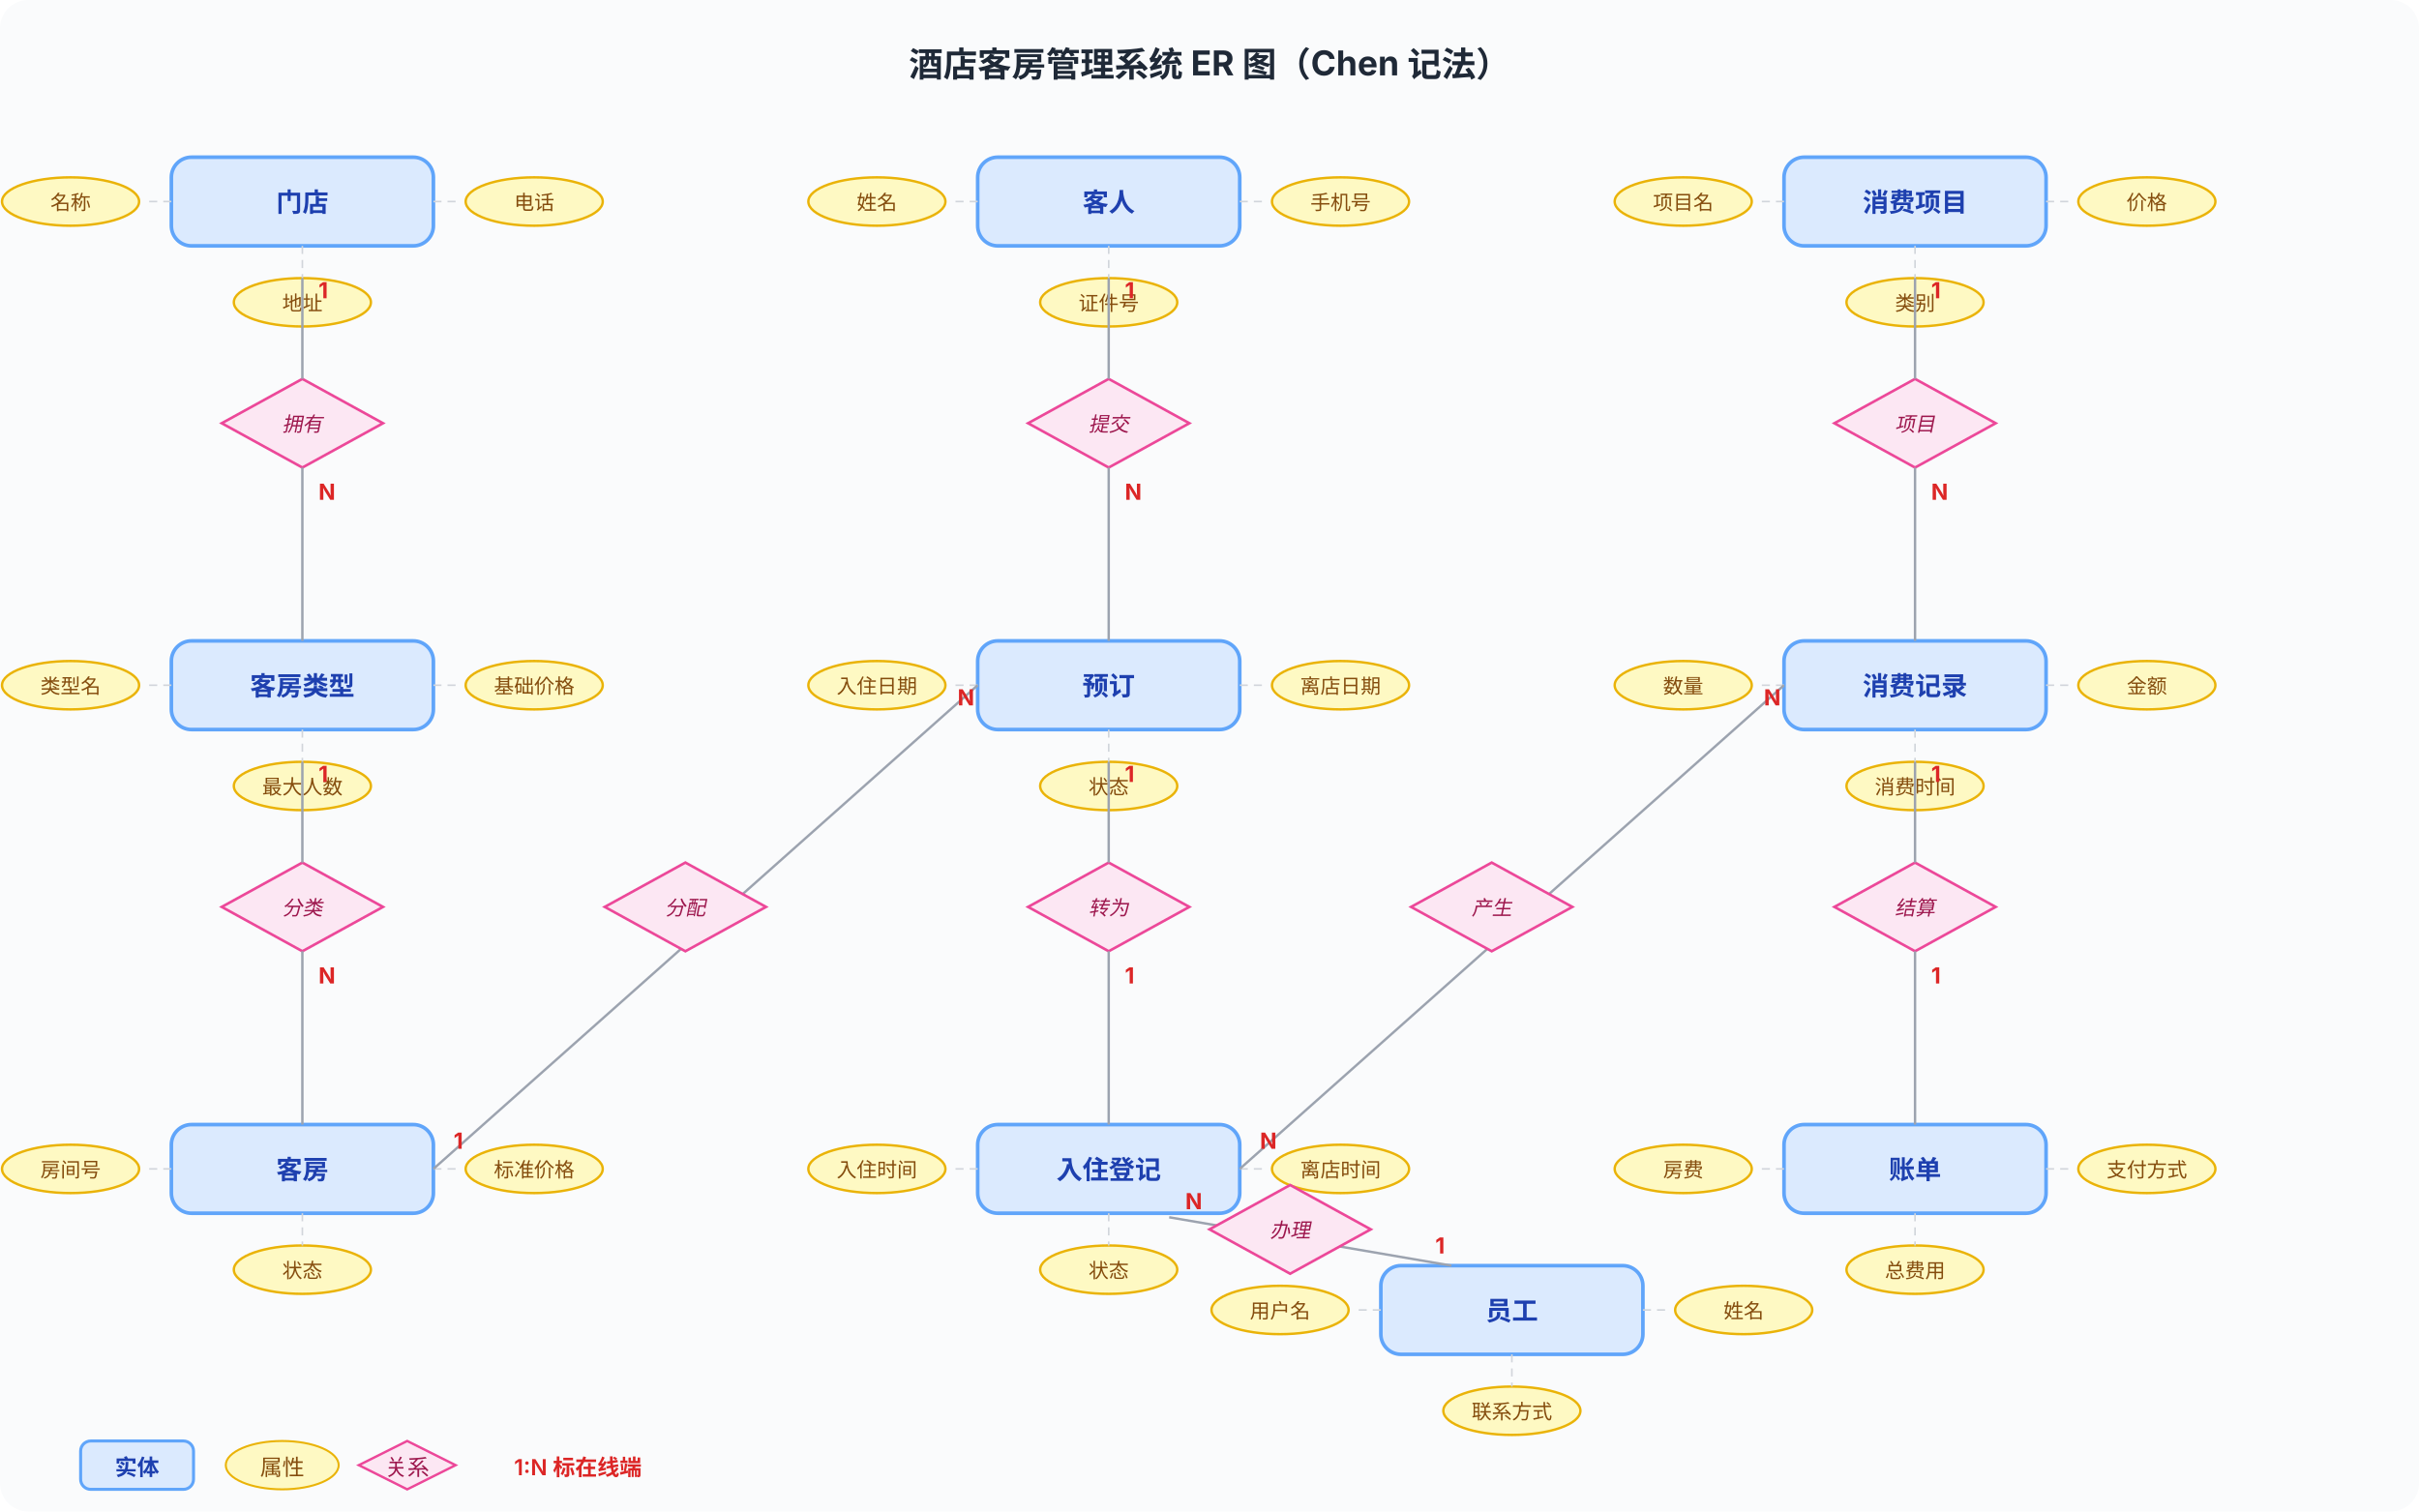
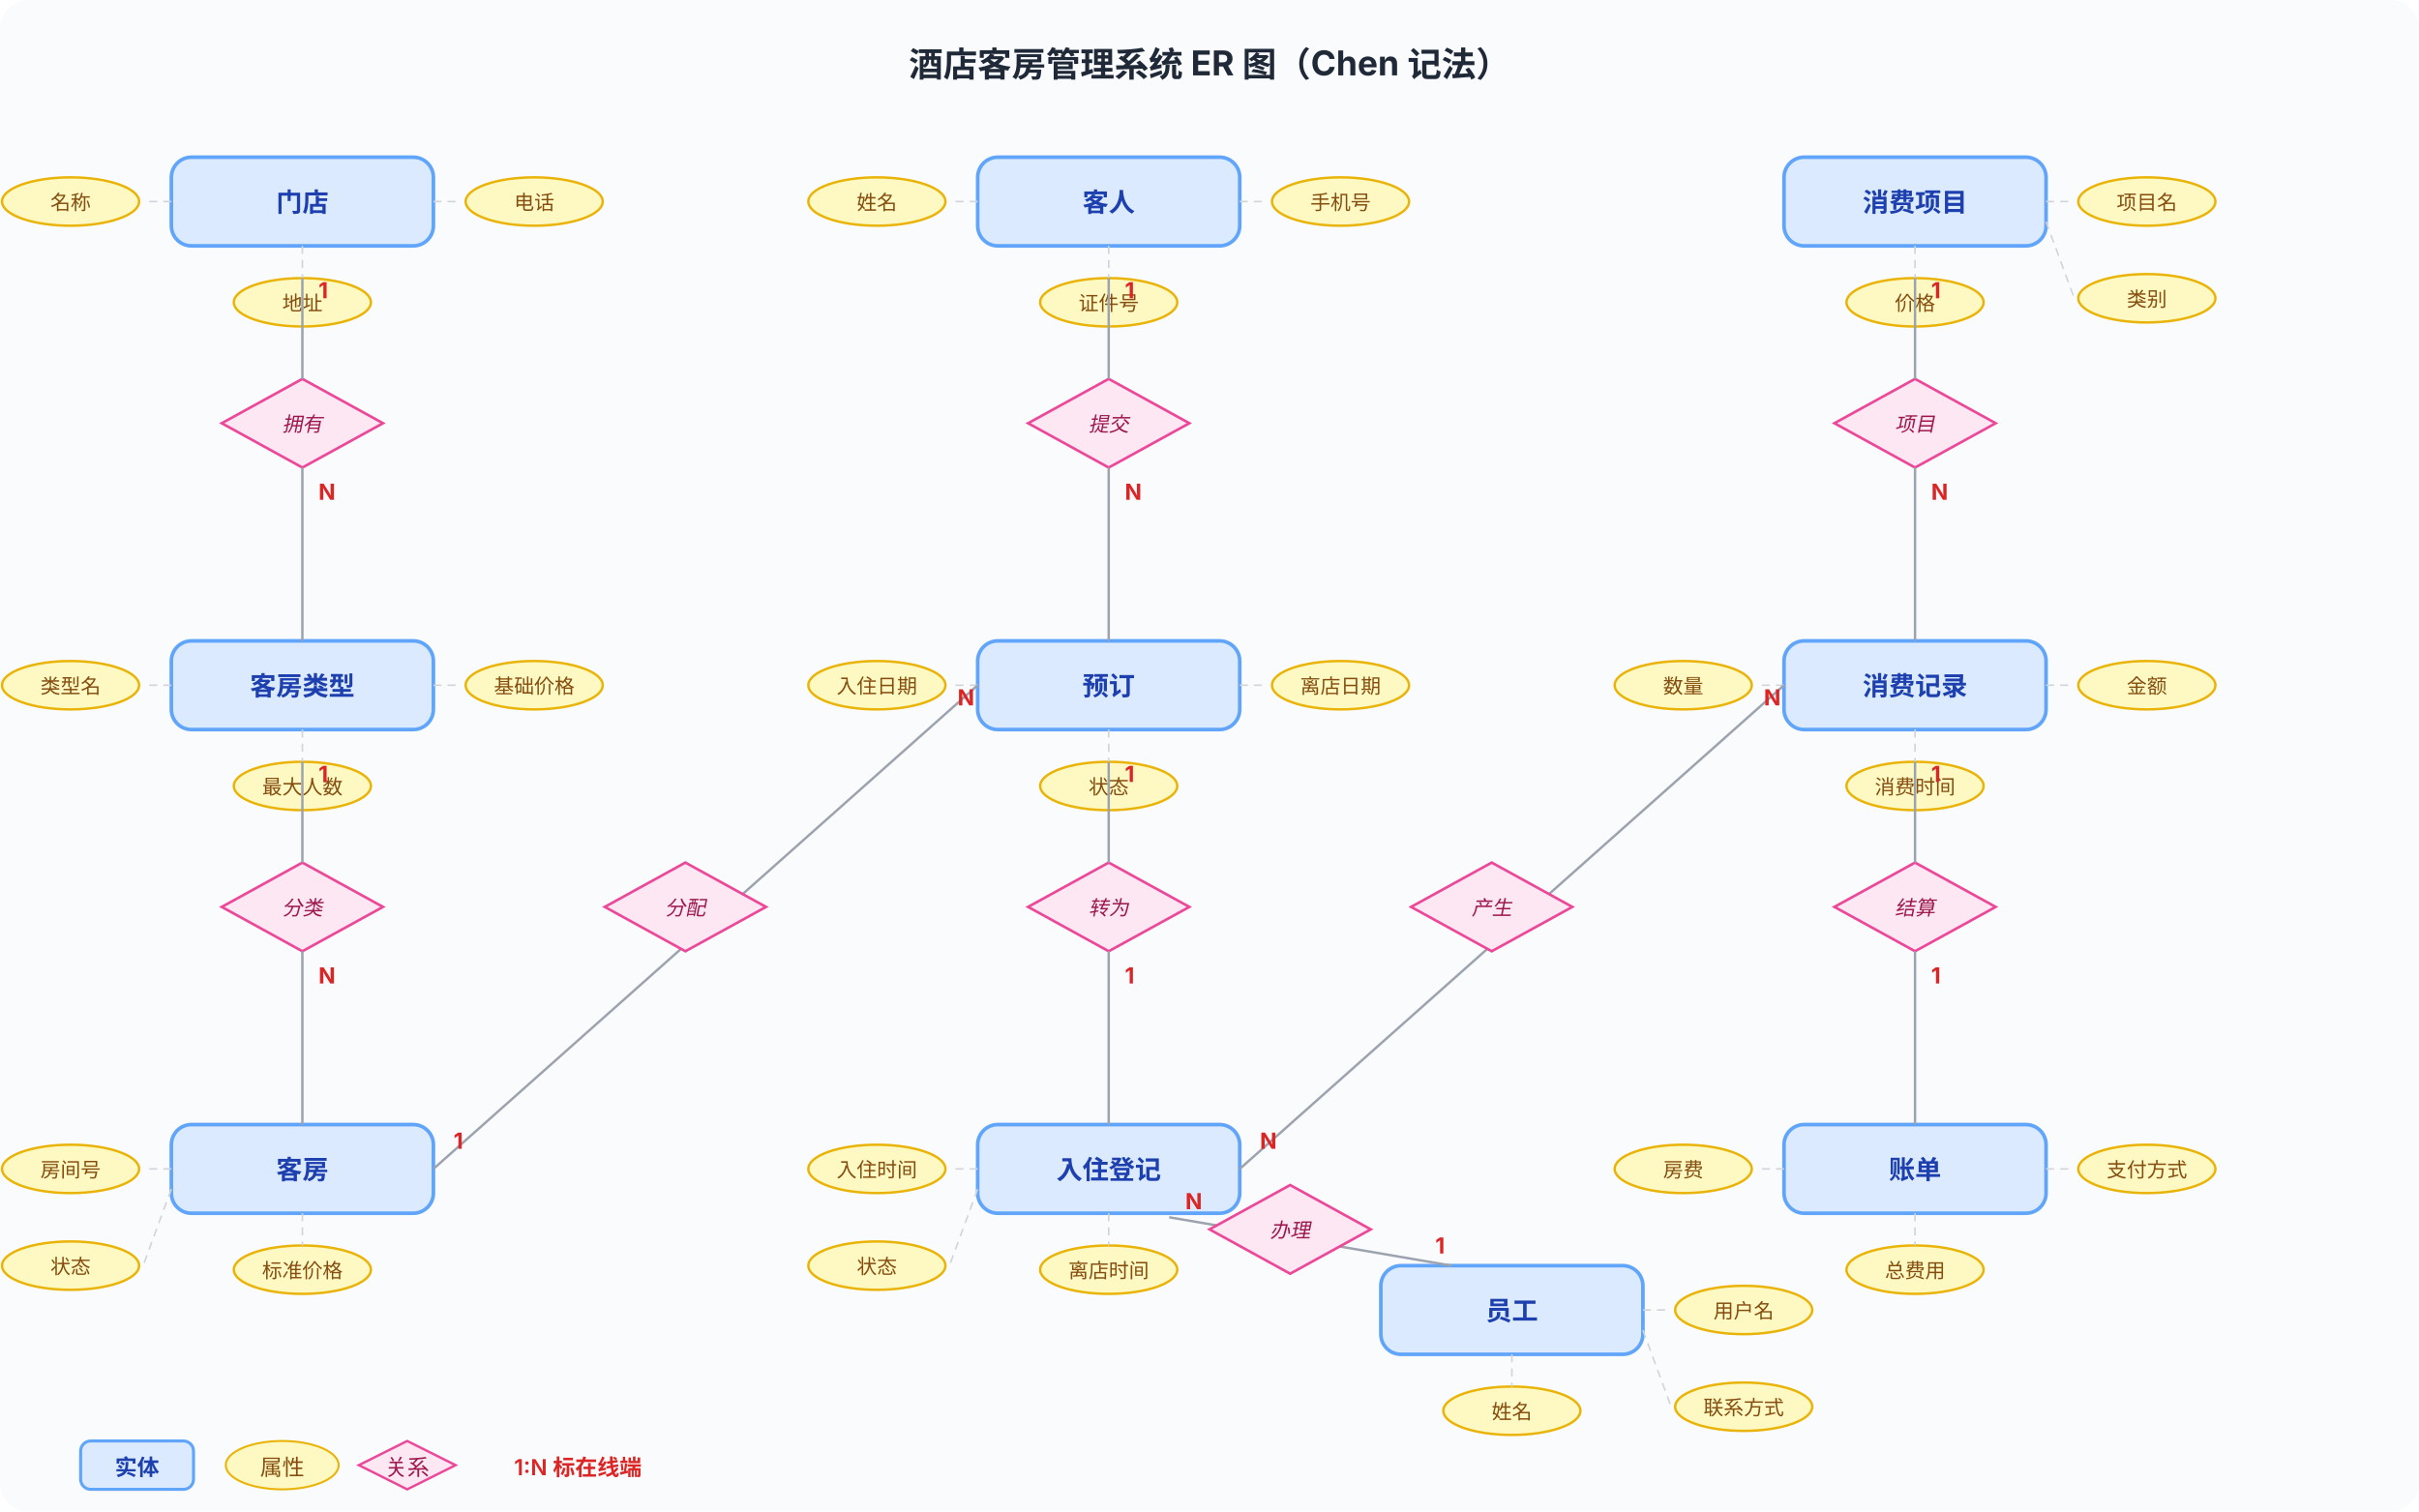
<svg xmlns="http://www.w3.org/2000/svg" viewBox="0 0 1200 750" width="1200" height="750" font-family="Inter, system-ui, sans-serif">
  <rect width="1200" height="750" fill="#fafbfc" rx="14" />
  <text x="600" y="38" text-anchor="middle" font-size="17" font-weight="700" fill="#1f2937">酒店客房管理系统 ER 图（Chen 记法）</text>
  <g font-size="11" transform="translate(40,715)">
    <rect width="56" height="24" rx="5" fill="#dbeafe" stroke="#60a5fa" stroke-width="1.5" />
    <text x="28" y="17" text-anchor="middle" fill="#1e40af" font-weight="600">实体</text>
    <ellipse cx="100" cy="12" rx="28" ry="12" fill="#fef9c3" stroke="#eab308" stroke-width="1" />
    <text x="100" y="17" text-anchor="middle" fill="#854d0e">属性</text>
    <polygon points="162,0 186,12 162,24 138,12" fill="#fce7f3" stroke="#ec4899" stroke-width="1.2" />
    <text x="162" y="17" text-anchor="middle" fill="#9d174d">关系</text>
    <text x="215" y="17" fill="#dc2626" font-weight="600">1:N 标在线端</text>
  </g>
  <rect x="85" y="78" width="130" height="44" rx="10" fill="#dbeafe" stroke="#60a5fa" stroke-width="1.8" />
  <text x="150" y="105" text-anchor="middle" font-size="13" font-weight="600" fill="#1e40af">门店</text>
  <ellipse cx="35" cy="100" rx="34" ry="12" fill="#fef9c3" stroke="#eab308" stroke-width="1.2" />
  <text x="35" y="104" text-anchor="middle" font-size="10" fill="#854d0e">名称</text>
  <line x1="85" y1="100" x2="71" y2="100" stroke="#d1d5db" stroke-width="0.8" stroke-dasharray="4,3" />
  <ellipse cx="265" cy="100" rx="34" ry="12" fill="#fef9c3" stroke="#eab308" stroke-width="1.2" />
  <text x="265" y="104" text-anchor="middle" font-size="10" fill="#854d0e">电话</text>
  <line x1="215" y1="100" x2="229" y2="100" stroke="#d1d5db" stroke-width="0.8" stroke-dasharray="4,3" />
  <ellipse cx="150" cy="150" rx="34" ry="12" fill="#fef9c3" stroke="#eab308" stroke-width="1.2" />
  <text x="150" y="154" text-anchor="middle" font-size="10" fill="#854d0e">地址</text>
  <line x1="150" y1="122" x2="150" y2="138" stroke="#d1d5db" stroke-width="0.8" stroke-dasharray="4,3" />
  <rect x="85" y="318" width="130" height="44" rx="10" fill="#dbeafe" stroke="#60a5fa" stroke-width="1.8" />
  <text x="150" y="345" text-anchor="middle" font-size="13" font-weight="600" fill="#1e40af">客房类型</text>
  <ellipse cx="35" cy="340" rx="34" ry="12" fill="#fef9c3" stroke="#eab308" stroke-width="1.2" />
  <text x="35" y="344" text-anchor="middle" font-size="10" fill="#854d0e">类型名</text>
  <line x1="85" y1="340" x2="71" y2="340" stroke="#d1d5db" stroke-width="0.8" stroke-dasharray="4,3" />
  <ellipse cx="265" cy="340" rx="34" ry="12" fill="#fef9c3" stroke="#eab308" stroke-width="1.2" />
  <text x="265" y="344" text-anchor="middle" font-size="10" fill="#854d0e">基础价格</text>
  <line x1="215" y1="340" x2="229" y2="340" stroke="#d1d5db" stroke-width="0.8" stroke-dasharray="4,3" />
  <ellipse cx="150" cy="390" rx="34" ry="12" fill="#fef9c3" stroke="#eab308" stroke-width="1.2" />
  <text x="150" y="394" text-anchor="middle" font-size="10" fill="#854d0e">最大人数</text>
  <line x1="150" y1="362" x2="150" y2="378" stroke="#d1d5db" stroke-width="0.8" stroke-dasharray="4,3" />
  <rect x="85" y="558" width="130" height="44" rx="10" fill="#dbeafe" stroke="#60a5fa" stroke-width="1.8" />
  <text x="150" y="585" text-anchor="middle" font-size="13" font-weight="600" fill="#1e40af">客房</text>
  <ellipse cx="35" cy="580" rx="34" ry="12" fill="#fef9c3" stroke="#eab308" stroke-width="1.2" />
  <text x="35" y="584" text-anchor="middle" font-size="10" fill="#854d0e">房间号</text>
  <line x1="85" y1="580" x2="71" y2="580" stroke="#d1d5db" stroke-width="0.8" stroke-dasharray="4,3" />
-   <ellipse cx="265" cy="580" rx="34" ry="12" fill="#fef9c3" stroke="#eab308" stroke-width="1.2" />
-   <text x="265" y="584" text-anchor="middle" font-size="10" fill="#854d0e">标准价格</text>
-   <line x1="215" y1="580" x2="229" y2="580" stroke="#d1d5db" stroke-width="0.8" stroke-dasharray="4,3" />
  <ellipse cx="150" cy="630" rx="34" ry="12" fill="#fef9c3" stroke="#eab308" stroke-width="1.2" />
-   <text x="150" y="634" text-anchor="middle" font-size="10" fill="#854d0e">状态</text>
+   <text x="150" y="634" text-anchor="middle" font-size="10" fill="#854d0e">标准价格</text>
  <line x1="150" y1="602" x2="150" y2="618" stroke="#d1d5db" stroke-width="0.8" stroke-dasharray="4,3" />
+   <ellipse cx="35" cy="628" rx="34" ry="12" fill="#fef9c3" stroke="#eab308" stroke-width="1.2" />
+   <text x="35" y="632" text-anchor="middle" font-size="10" fill="#854d0e">状态</text>
+   <line x1="85" y1="590" x2="71" y2="628" stroke="#d1d5db" stroke-width="0.8" stroke-dasharray="4,3" />
  <polygon points="150,188 190,210 150,232 110,210" fill="#fce7f3" stroke="#ec4899" stroke-width="1.3" />
  <text x="150" y="214" text-anchor="middle" font-size="10" fill="#9d174d" font-style="italic">拥有</text>
  <line x1="150" y1="138" x2="150" y2="188" stroke="#9ca3af" stroke-width="1.2" />
  <text x="158" y="148" font-size="11" font-weight="700" fill="#dc2626">1</text>
  <line x1="150" y1="232" x2="150" y2="318" stroke="#9ca3af" stroke-width="1.2" />
  <text x="158" y="248" font-size="11" font-weight="700" fill="#dc2626">N</text>
  <polygon points="150,428 190,450 150,472 110,450" fill="#fce7f3" stroke="#ec4899" stroke-width="1.3" />
  <text x="150" y="454" text-anchor="middle" font-size="10" fill="#9d174d" font-style="italic">分类</text>
  <line x1="150" y1="378" x2="150" y2="428" stroke="#9ca3af" stroke-width="1.2" />
  <text x="158" y="388" font-size="11" font-weight="700" fill="#dc2626">1</text>
  <line x1="150" y1="472" x2="150" y2="558" stroke="#9ca3af" stroke-width="1.2" />
  <text x="158" y="488" font-size="11" font-weight="700" fill="#dc2626">N</text>
  <rect x="485" y="78" width="130" height="44" rx="10" fill="#dbeafe" stroke="#60a5fa" stroke-width="1.8" />
  <text x="550" y="105" text-anchor="middle" font-size="13" font-weight="600" fill="#1e40af">客人</text>
  <ellipse cx="435" cy="100" rx="34" ry="12" fill="#fef9c3" stroke="#eab308" stroke-width="1.2" />
  <text x="435" y="104" text-anchor="middle" font-size="10" fill="#854d0e">姓名</text>
  <line x1="485" y1="100" x2="471" y2="100" stroke="#d1d5db" stroke-width="0.8" stroke-dasharray="4,3" />
  <ellipse cx="665" cy="100" rx="34" ry="12" fill="#fef9c3" stroke="#eab308" stroke-width="1.2" />
  <text x="665" y="104" text-anchor="middle" font-size="10" fill="#854d0e">手机号</text>
  <line x1="615" y1="100" x2="629" y2="100" stroke="#d1d5db" stroke-width="0.8" stroke-dasharray="4,3" />
  <ellipse cx="550" cy="150" rx="34" ry="12" fill="#fef9c3" stroke="#eab308" stroke-width="1.2" />
  <text x="550" y="154" text-anchor="middle" font-size="10" fill="#854d0e">证件号</text>
  <line x1="550" y1="122" x2="550" y2="138" stroke="#d1d5db" stroke-width="0.8" stroke-dasharray="4,3" />
  <rect x="485" y="318" width="130" height="44" rx="10" fill="#dbeafe" stroke="#60a5fa" stroke-width="1.8" />
  <text x="550" y="345" text-anchor="middle" font-size="13" font-weight="600" fill="#1e40af">预订</text>
  <ellipse cx="435" cy="340" rx="34" ry="12" fill="#fef9c3" stroke="#eab308" stroke-width="1.2" />
  <text x="435" y="344" text-anchor="middle" font-size="10" fill="#854d0e">入住日期</text>
  <line x1="485" y1="340" x2="471" y2="340" stroke="#d1d5db" stroke-width="0.8" stroke-dasharray="4,3" />
  <ellipse cx="665" cy="340" rx="34" ry="12" fill="#fef9c3" stroke="#eab308" stroke-width="1.2" />
  <text x="665" y="344" text-anchor="middle" font-size="10" fill="#854d0e">离店日期</text>
  <line x1="615" y1="340" x2="629" y2="340" stroke="#d1d5db" stroke-width="0.8" stroke-dasharray="4,3" />
  <ellipse cx="550" cy="390" rx="34" ry="12" fill="#fef9c3" stroke="#eab308" stroke-width="1.2" />
  <text x="550" y="394" text-anchor="middle" font-size="10" fill="#854d0e">状态</text>
  <line x1="550" y1="362" x2="550" y2="378" stroke="#d1d5db" stroke-width="0.8" stroke-dasharray="4,3" />
  <rect x="485" y="558" width="130" height="44" rx="10" fill="#dbeafe" stroke="#60a5fa" stroke-width="1.8" />
  <text x="550" y="585" text-anchor="middle" font-size="13" font-weight="600" fill="#1e40af">入住登记</text>
  <ellipse cx="435" cy="580" rx="34" ry="12" fill="#fef9c3" stroke="#eab308" stroke-width="1.2" />
  <text x="435" y="584" text-anchor="middle" font-size="10" fill="#854d0e">入住时间</text>
  <line x1="485" y1="580" x2="471" y2="580" stroke="#d1d5db" stroke-width="0.8" stroke-dasharray="4,3" />
-   <ellipse cx="665" cy="580" rx="34" ry="12" fill="#fef9c3" stroke="#eab308" stroke-width="1.2" />
-   <text x="665" y="584" text-anchor="middle" font-size="10" fill="#854d0e">离店时间</text>
-   <line x1="615" y1="580" x2="629" y2="580" stroke="#d1d5db" stroke-width="0.8" stroke-dasharray="4,3" />
  <ellipse cx="550" cy="630" rx="34" ry="12" fill="#fef9c3" stroke="#eab308" stroke-width="1.2" />
-   <text x="550" y="634" text-anchor="middle" font-size="10" fill="#854d0e">状态</text>
+   <text x="550" y="634" text-anchor="middle" font-size="10" fill="#854d0e">离店时间</text>
  <line x1="550" y1="602" x2="550" y2="618" stroke="#d1d5db" stroke-width="0.8" stroke-dasharray="4,3" />
+   <ellipse cx="435" cy="628" rx="34" ry="12" fill="#fef9c3" stroke="#eab308" stroke-width="1.2" />
+   <text x="435" y="632" text-anchor="middle" font-size="10" fill="#854d0e">状态</text>
+   <line x1="485" y1="590" x2="471" y2="628" stroke="#d1d5db" stroke-width="0.8" stroke-dasharray="4,3" />
  <polygon points="550,188 590,210 550,232 510,210" fill="#fce7f3" stroke="#ec4899" stroke-width="1.3" />
  <text x="550" y="214" text-anchor="middle" font-size="10" fill="#9d174d" font-style="italic">提交</text>
  <line x1="550" y1="138" x2="550" y2="188" stroke="#9ca3af" stroke-width="1.2" />
  <text x="558" y="148" font-size="11" font-weight="700" fill="#dc2626">1</text>
  <line x1="550" y1="232" x2="550" y2="318" stroke="#9ca3af" stroke-width="1.2" />
  <text x="558" y="248" font-size="11" font-weight="700" fill="#dc2626">N</text>
  <polygon points="550,428 590,450 550,472 510,450" fill="#fce7f3" stroke="#ec4899" stroke-width="1.3" />
  <text x="550" y="454" text-anchor="middle" font-size="10" fill="#9d174d" font-style="italic">转为</text>
  <line x1="550" y1="378" x2="550" y2="428" stroke="#9ca3af" stroke-width="1.2" />
  <text x="558" y="388" font-size="11" font-weight="700" fill="#dc2626">1</text>
  <line x1="550" y1="472" x2="550" y2="558" stroke="#9ca3af" stroke-width="1.2" />
  <text x="558" y="488" font-size="11" font-weight="700" fill="#dc2626">1</text>
  <rect x="885" y="78" width="130" height="44" rx="10" fill="#dbeafe" stroke="#60a5fa" stroke-width="1.8" />
  <text x="950" y="105" text-anchor="middle" font-size="13" font-weight="600" fill="#1e40af">消费项目</text>
-   <ellipse cx="835" cy="100" rx="34" ry="12" fill="#fef9c3" stroke="#eab308" stroke-width="1.2" />
-   <text x="835" y="104" text-anchor="middle" font-size="10" fill="#854d0e">项目名</text>
-   <line x1="885" y1="100" x2="871" y2="100" stroke="#d1d5db" stroke-width="0.8" stroke-dasharray="4,3" />
  <ellipse cx="1065" cy="100" rx="34" ry="12" fill="#fef9c3" stroke="#eab308" stroke-width="1.2" />
-   <text x="1065" y="104" text-anchor="middle" font-size="10" fill="#854d0e">价格</text>
+   <text x="1065" y="104" text-anchor="middle" font-size="10" fill="#854d0e">项目名</text>
  <line x1="1015" y1="100" x2="1029" y2="100" stroke="#d1d5db" stroke-width="0.8" stroke-dasharray="4,3" />
  <ellipse cx="950" cy="150" rx="34" ry="12" fill="#fef9c3" stroke="#eab308" stroke-width="1.2" />
-   <text x="950" y="154" text-anchor="middle" font-size="10" fill="#854d0e">类别</text>
+   <text x="950" y="154" text-anchor="middle" font-size="10" fill="#854d0e">价格</text>
  <line x1="950" y1="122" x2="950" y2="138" stroke="#d1d5db" stroke-width="0.8" stroke-dasharray="4,3" />
+   <ellipse cx="1065" cy="148" rx="34" ry="12" fill="#fef9c3" stroke="#eab308" stroke-width="1.2" />
+   <text x="1065" y="152" text-anchor="middle" font-size="10" fill="#854d0e">类别</text>
+   <line x1="1015" y1="110" x2="1029" y2="148" stroke="#d1d5db" stroke-width="0.8" stroke-dasharray="4,3" />
  <rect x="885" y="318" width="130" height="44" rx="10" fill="#dbeafe" stroke="#60a5fa" stroke-width="1.8" />
  <text x="950" y="345" text-anchor="middle" font-size="13" font-weight="600" fill="#1e40af">消费记录</text>
  <ellipse cx="835" cy="340" rx="34" ry="12" fill="#fef9c3" stroke="#eab308" stroke-width="1.2" />
  <text x="835" y="344" text-anchor="middle" font-size="10" fill="#854d0e">数量</text>
  <line x1="885" y1="340" x2="871" y2="340" stroke="#d1d5db" stroke-width="0.8" stroke-dasharray="4,3" />
  <ellipse cx="1065" cy="340" rx="34" ry="12" fill="#fef9c3" stroke="#eab308" stroke-width="1.2" />
  <text x="1065" y="344" text-anchor="middle" font-size="10" fill="#854d0e">金额</text>
  <line x1="1015" y1="340" x2="1029" y2="340" stroke="#d1d5db" stroke-width="0.8" stroke-dasharray="4,3" />
  <ellipse cx="950" cy="390" rx="34" ry="12" fill="#fef9c3" stroke="#eab308" stroke-width="1.2" />
  <text x="950" y="394" text-anchor="middle" font-size="10" fill="#854d0e">消费时间</text>
  <line x1="950" y1="362" x2="950" y2="378" stroke="#d1d5db" stroke-width="0.8" stroke-dasharray="4,3" />
  <rect x="885" y="558" width="130" height="44" rx="10" fill="#dbeafe" stroke="#60a5fa" stroke-width="1.8" />
  <text x="950" y="585" text-anchor="middle" font-size="13" font-weight="600" fill="#1e40af">账单</text>
  <ellipse cx="835" cy="580" rx="34" ry="12" fill="#fef9c3" stroke="#eab308" stroke-width="1.2" />
  <text x="835" y="584" text-anchor="middle" font-size="10" fill="#854d0e">房费</text>
  <line x1="885" y1="580" x2="871" y2="580" stroke="#d1d5db" stroke-width="0.8" stroke-dasharray="4,3" />
  <ellipse cx="1065" cy="580" rx="34" ry="12" fill="#fef9c3" stroke="#eab308" stroke-width="1.2" />
  <text x="1065" y="584" text-anchor="middle" font-size="10" fill="#854d0e">支付方式</text>
  <line x1="1015" y1="580" x2="1029" y2="580" stroke="#d1d5db" stroke-width="0.8" stroke-dasharray="4,3" />
  <ellipse cx="950" cy="630" rx="34" ry="12" fill="#fef9c3" stroke="#eab308" stroke-width="1.2" />
  <text x="950" y="634" text-anchor="middle" font-size="10" fill="#854d0e">总费用</text>
  <line x1="950" y1="602" x2="950" y2="618" stroke="#d1d5db" stroke-width="0.8" stroke-dasharray="4,3" />
  <polygon points="950,188 990,210 950,232 910,210" fill="#fce7f3" stroke="#ec4899" stroke-width="1.3" />
  <text x="950" y="214" text-anchor="middle" font-size="10" fill="#9d174d" font-style="italic">项目</text>
  <line x1="950" y1="138" x2="950" y2="188" stroke="#9ca3af" stroke-width="1.2" />
  <text x="958" y="148" font-size="11" font-weight="700" fill="#dc2626">1</text>
  <line x1="950" y1="232" x2="950" y2="318" stroke="#9ca3af" stroke-width="1.2" />
  <text x="958" y="248" font-size="11" font-weight="700" fill="#dc2626">N</text>
  <polygon points="950,428 990,450 950,472 910,450" fill="#fce7f3" stroke="#ec4899" stroke-width="1.3" />
  <text x="950" y="454" text-anchor="middle" font-size="10" fill="#9d174d" font-style="italic">结算</text>
  <line x1="950" y1="378" x2="950" y2="428" stroke="#9ca3af" stroke-width="1.2" />
  <text x="958" y="388" font-size="11" font-weight="700" fill="#dc2626">1</text>
  <line x1="950" y1="472" x2="950" y2="558" stroke="#9ca3af" stroke-width="1.2" />
  <text x="958" y="488" font-size="11" font-weight="700" fill="#dc2626">1</text>
  <rect x="685" y="628" width="130" height="44" rx="10" fill="#dbeafe" stroke="#60a5fa" stroke-width="1.8" />
  <text x="750" y="655" text-anchor="middle" font-size="13" font-weight="600" fill="#1e40af">员工</text>
-   <ellipse cx="635" cy="650" rx="34" ry="12" fill="#fef9c3" stroke="#eab308" stroke-width="1.2" />
-   <text x="635" y="654" text-anchor="middle" font-size="10" fill="#854d0e">用户名</text>
-   <line x1="685" y1="650" x2="671" y2="650" stroke="#d1d5db" stroke-width="0.8" stroke-dasharray="4,3" />
  <ellipse cx="865" cy="650" rx="34" ry="12" fill="#fef9c3" stroke="#eab308" stroke-width="1.2" />
-   <text x="865" y="654" text-anchor="middle" font-size="10" fill="#854d0e">姓名</text>
+   <text x="865" y="654" text-anchor="middle" font-size="10" fill="#854d0e">用户名</text>
  <line x1="815" y1="650" x2="829" y2="650" stroke="#d1d5db" stroke-width="0.8" stroke-dasharray="4,3" />
  <ellipse cx="750" cy="700" rx="34" ry="12" fill="#fef9c3" stroke="#eab308" stroke-width="1.2" />
-   <text x="750" y="704" text-anchor="middle" font-size="10" fill="#854d0e">联系方式</text>
+   <text x="750" y="704" text-anchor="middle" font-size="10" fill="#854d0e">姓名</text>
  <line x1="750" y1="672" x2="750" y2="688" stroke="#d1d5db" stroke-width="0.8" stroke-dasharray="4,3" />
+   <ellipse cx="865" cy="698" rx="34" ry="12" fill="#fef9c3" stroke="#eab308" stroke-width="1.2" />
+   <text x="865" y="702" text-anchor="middle" font-size="10" fill="#854d0e">联系方式</text>
+   <line x1="815" y1="660" x2="829" y2="698" stroke="#d1d5db" stroke-width="0.8" stroke-dasharray="4,3" />
  <line x1="215" y1="580" x2="485" y2="340" stroke="#9ca3af" stroke-width="1.2" />
  <polygon points="340,428 380,450 340,472 300,450" fill="#fce7f3" stroke="#ec4899" stroke-width="1.3" />
  <text x="340" y="454" text-anchor="middle" font-size="10" fill="#9d174d" font-style="italic">分配</text>
  <text x="225" y="570" font-size="11" font-weight="700" fill="#dc2626">1</text>
  <text x="475" y="350" font-size="11" font-weight="700" fill="#dc2626">N</text>
  <line x1="615" y1="580" x2="885" y2="340" stroke="#9ca3af" stroke-width="1.2" />
  <polygon points="740,428 780,450 740,472 700,450" fill="#fce7f3" stroke="#ec4899" stroke-width="1.3" />
  <text x="740" y="454" text-anchor="middle" font-size="10" fill="#9d174d" font-style="italic">产生</text>
  <text x="625" y="570" font-size="11" font-weight="700" fill="#dc2626">N</text>
  <text x="875" y="350" font-size="11" font-weight="700" fill="#dc2626">N</text>
  <line x1="720" y1="628" x2="580" y2="604" stroke="#9ca3af" stroke-width="1.2" />
  <polygon points="640,588 680,610 640,632 600,610" fill="#fce7f3" stroke="#ec4899" stroke-width="1.3" />
  <text x="640" y="614" text-anchor="middle" font-size="10" fill="#9d174d" font-style="italic">办理</text>
  <text x="712" y="622" font-size="11" font-weight="700" fill="#dc2626">1</text>
  <text x="588" y="600" font-size="11" font-weight="700" fill="#dc2626">N</text>
</svg>
